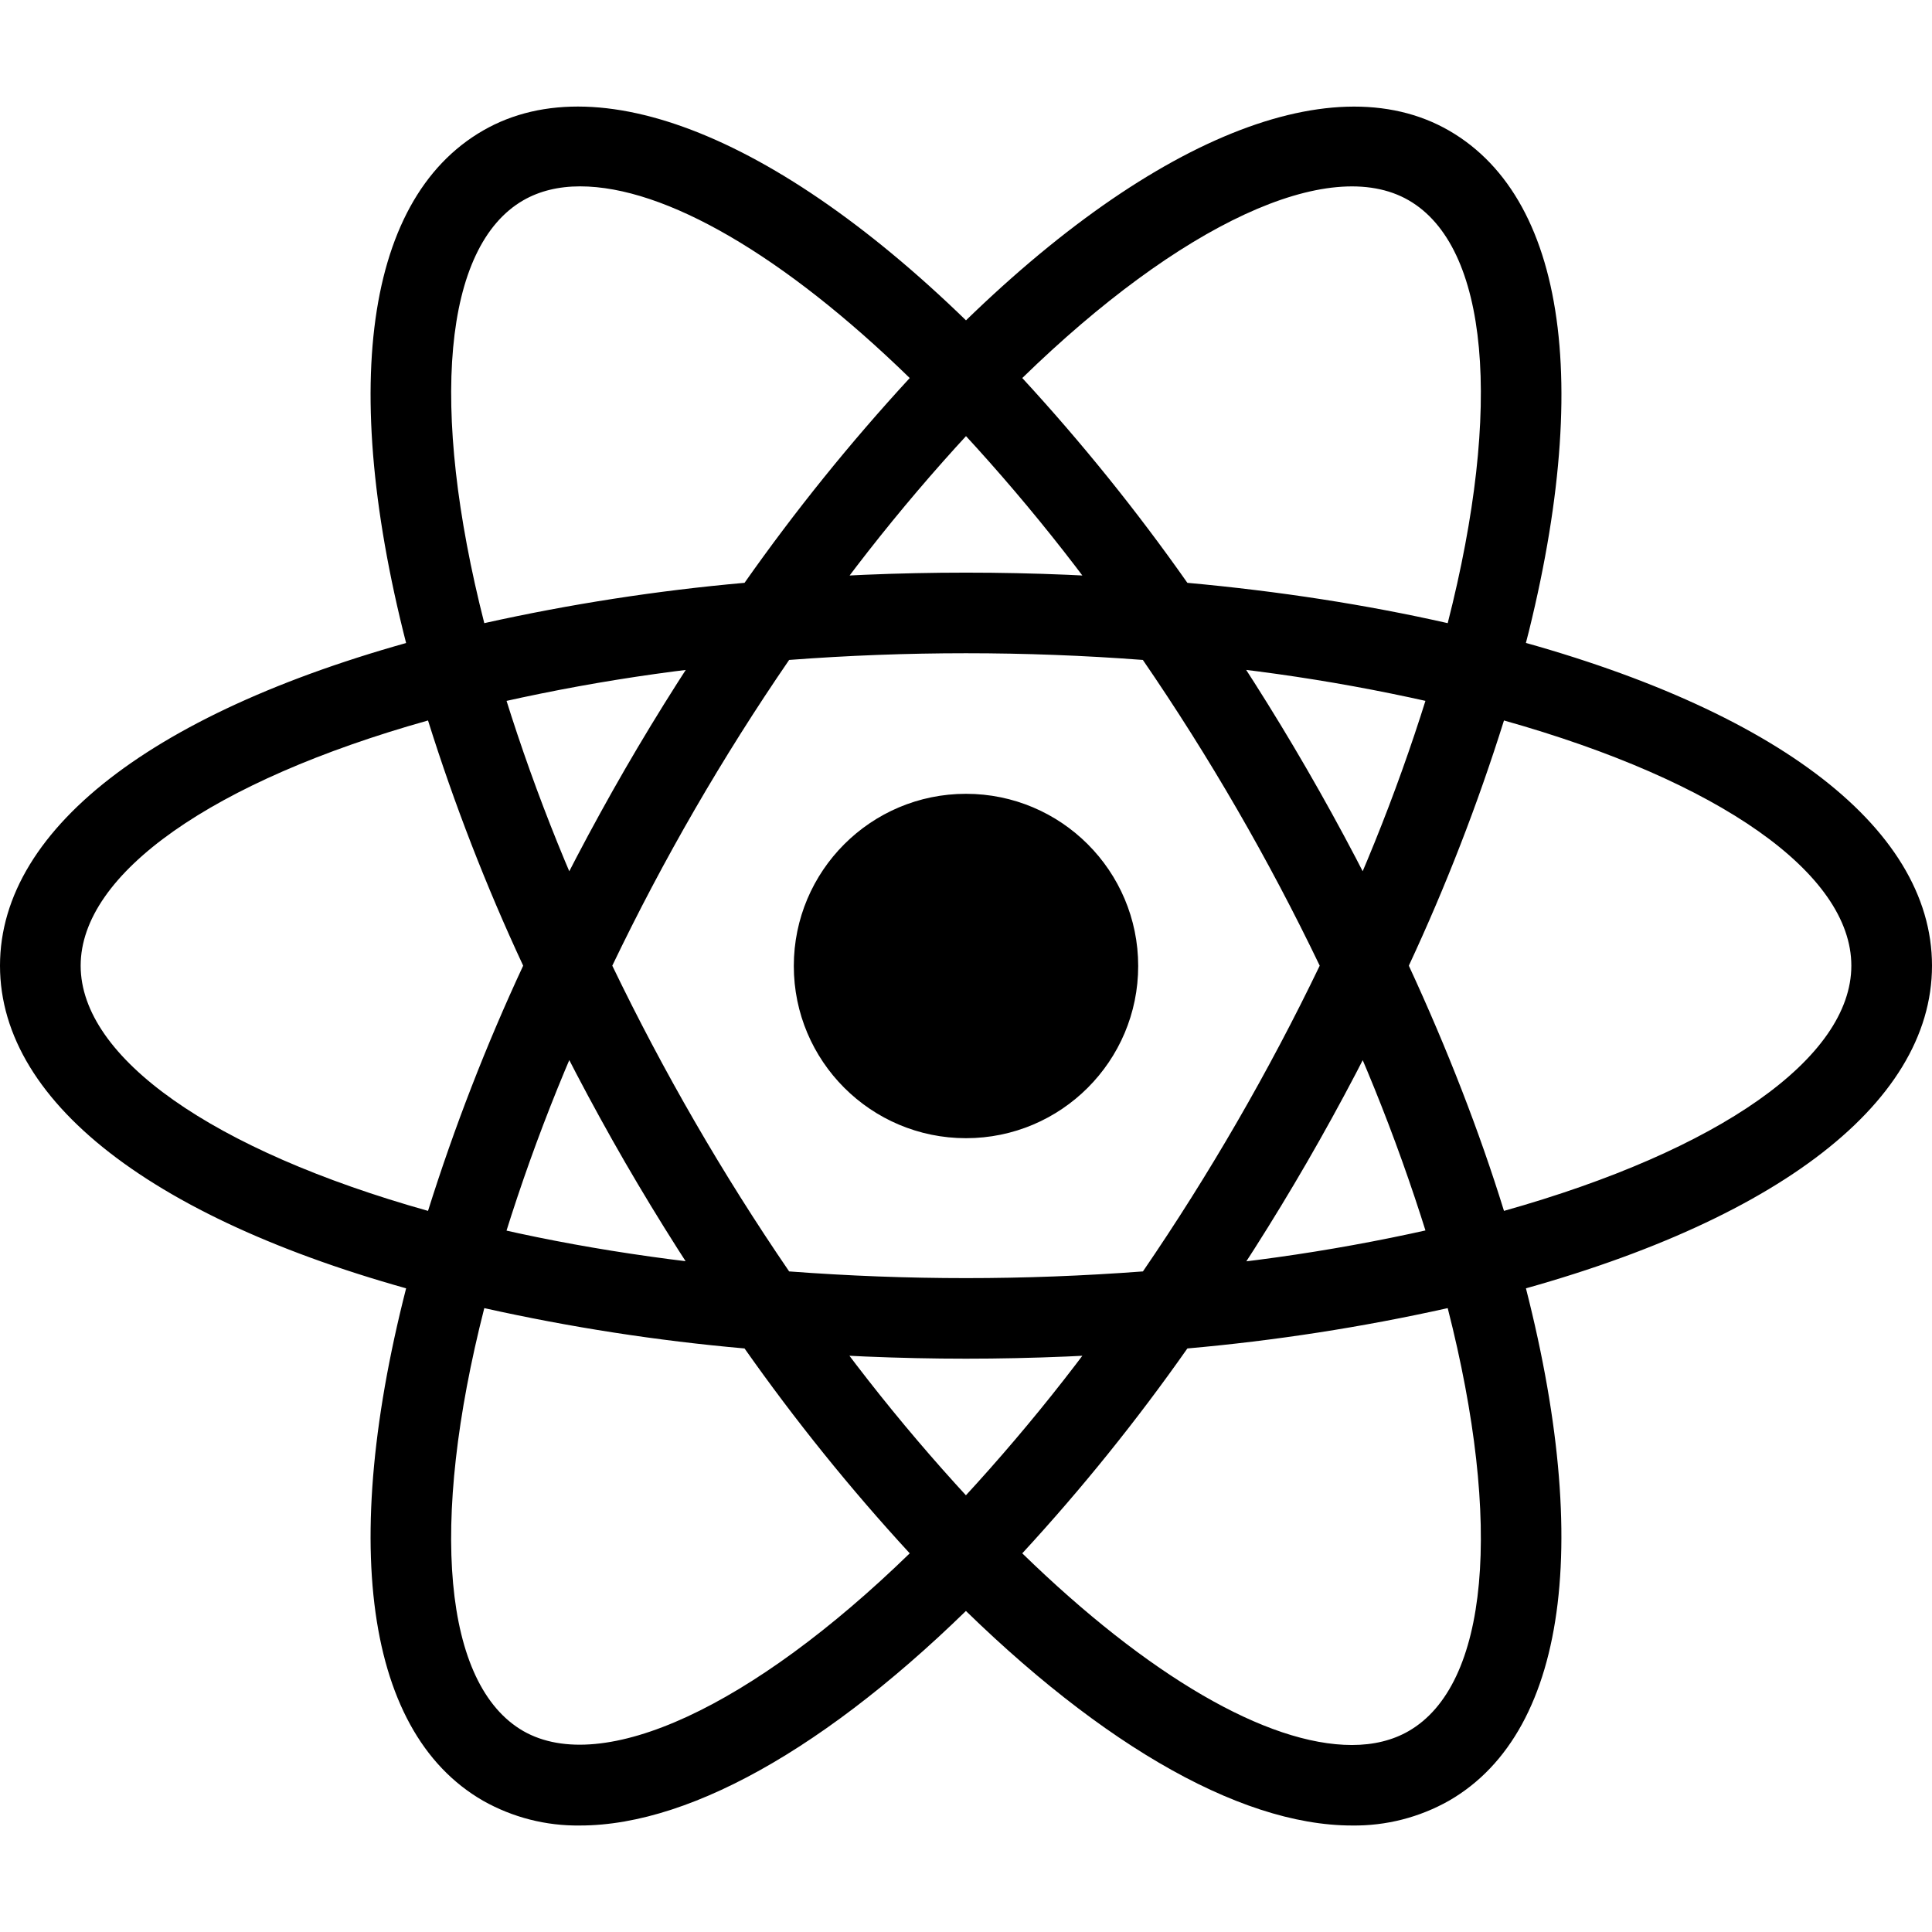
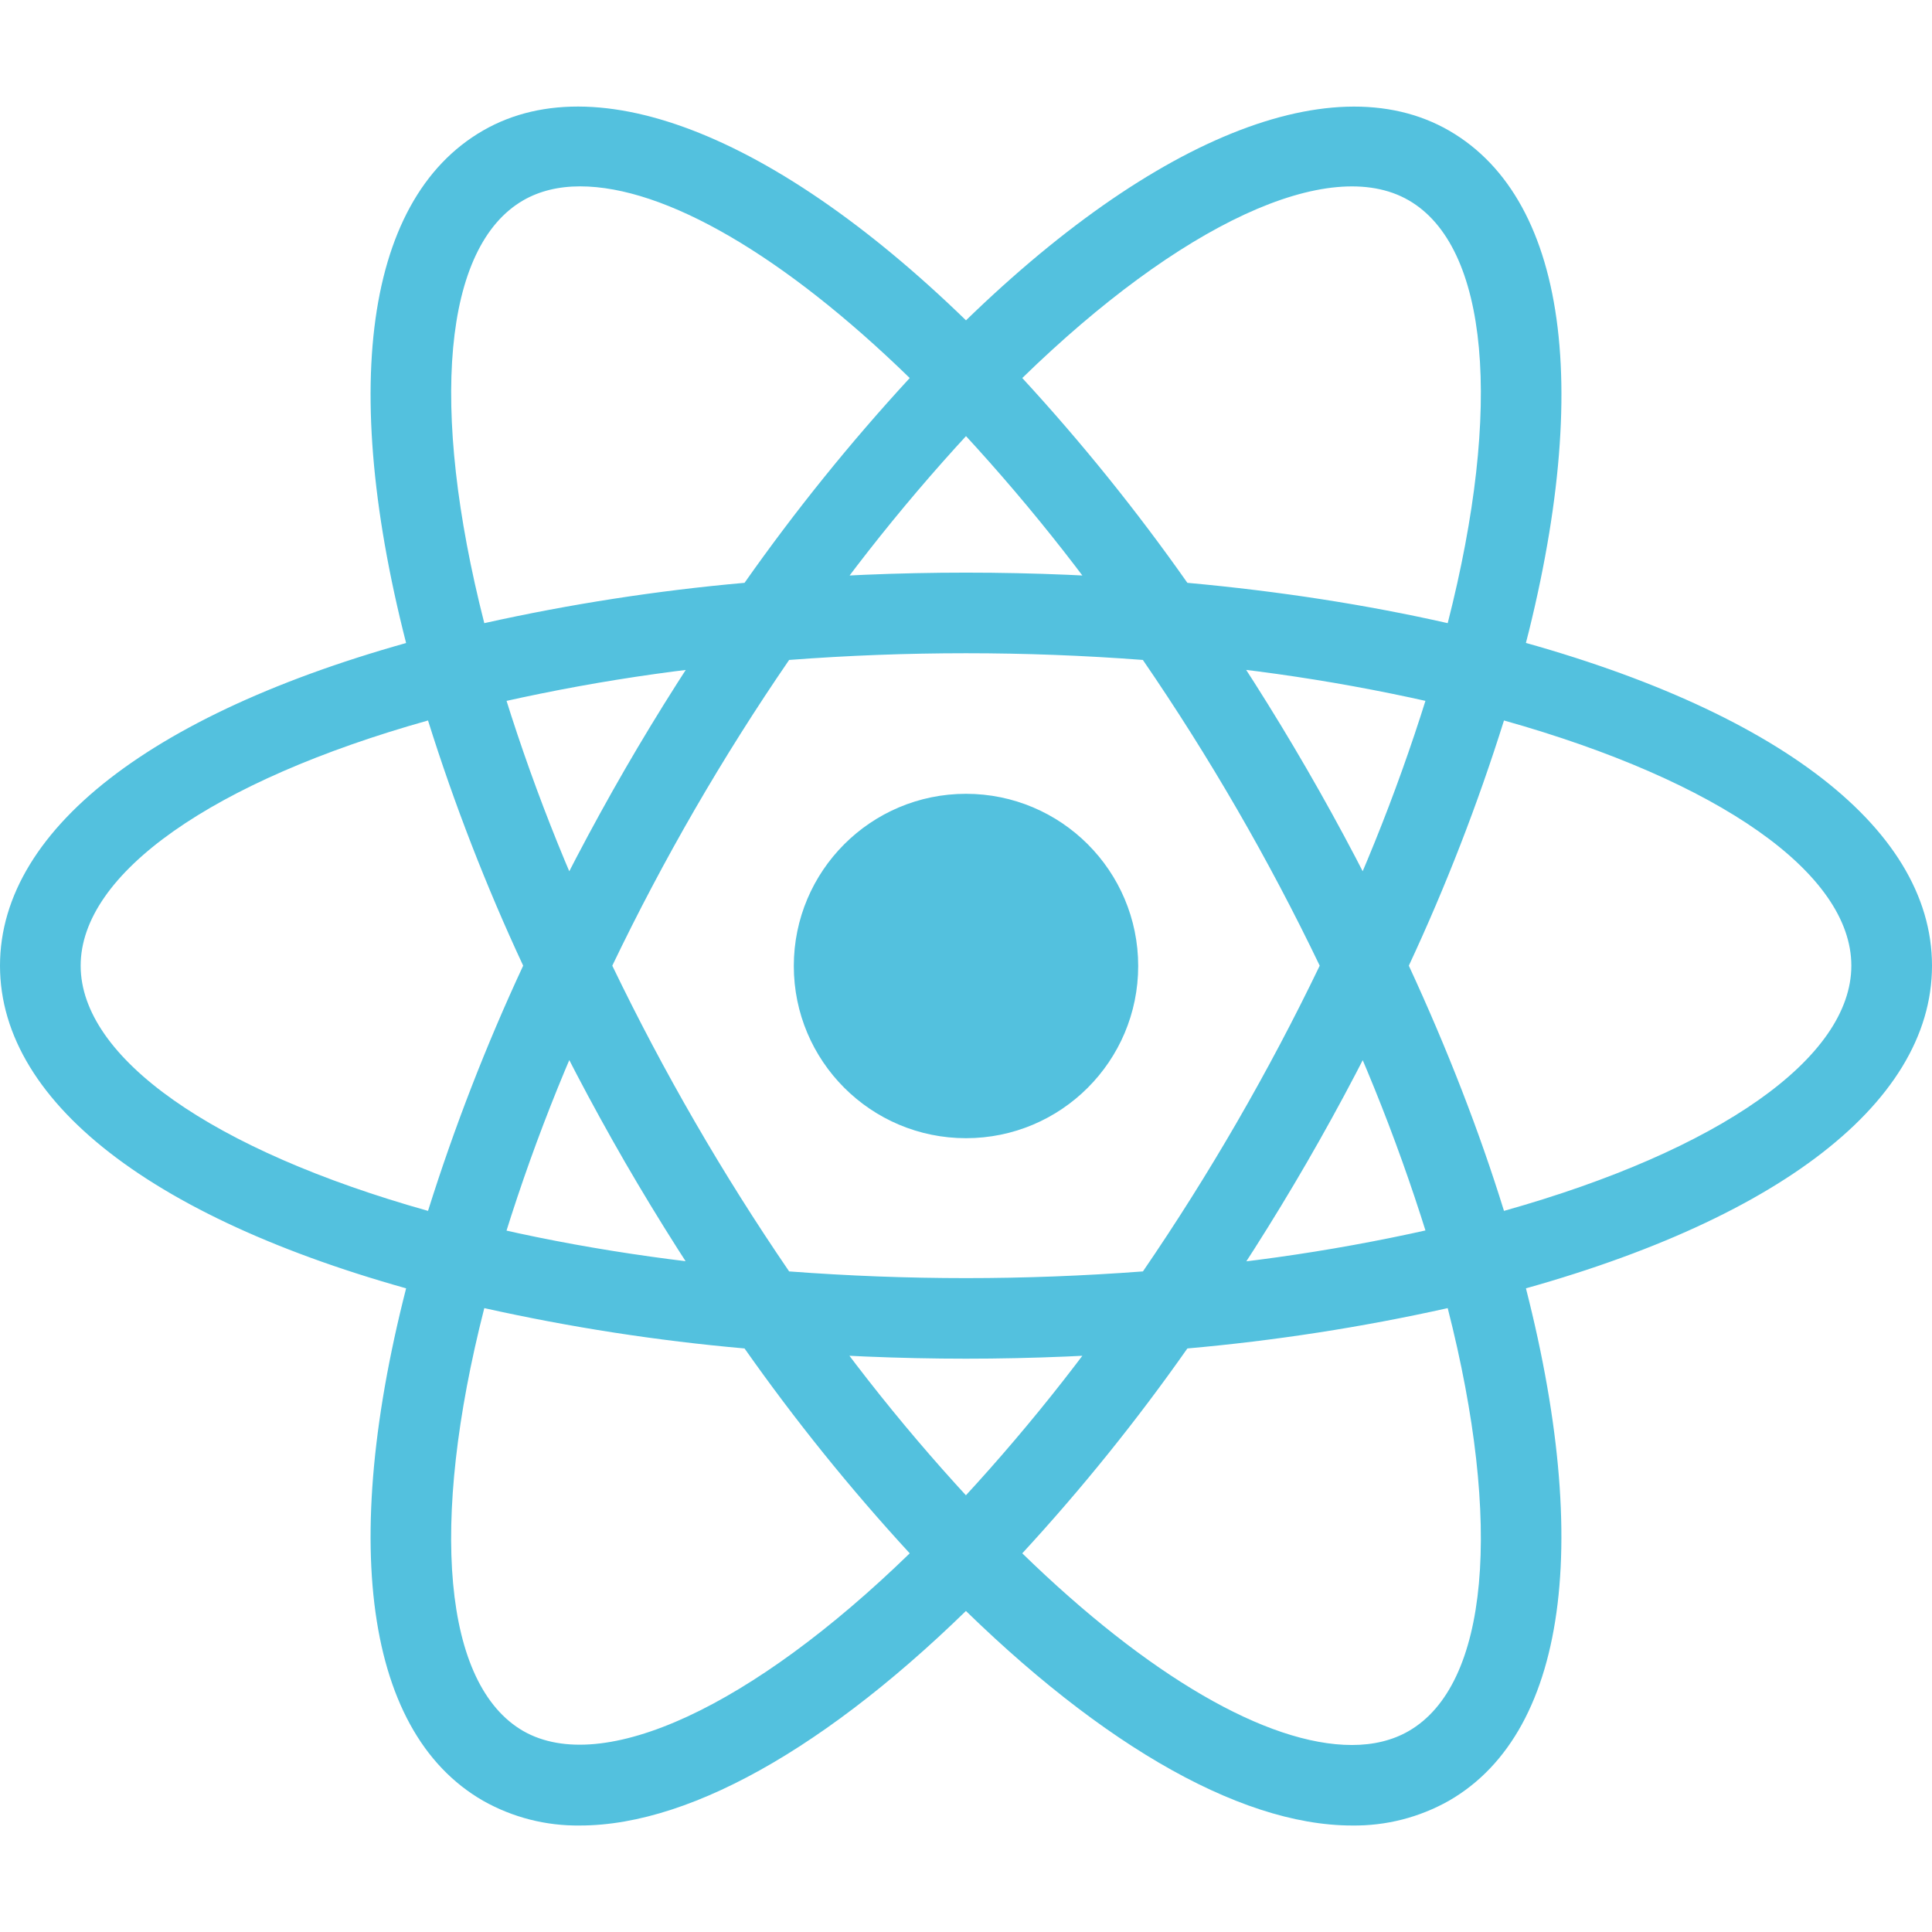
- <svg xmlns="http://www.w3.org/2000/svg" role="img" viewBox="0 0 24 24">
+ <svg xmlns="http://www.w3.org/2000/svg" role="img" viewBox="0 0 24 24" fill="#53c1de">
  <path d="M12 9.861A2.139 2.139 0 1 0 12 14.139 2.139 2.139 0 1 0 12 9.861zM6.008 16.255l-.472-.12C2.018 15.246 0 13.737 0 11.996s2.018-3.25 5.536-4.139l.472-.119.133.468a23.53 23.53 0 0 0 1.363 3.578l.101.213-.101.213a23.307 23.307 0 0 0-1.363 3.578l-.133.467zM5.317 8.95c-2.674.751-4.315 1.9-4.315 3.046 0 1.145 1.641 2.294 4.315 3.046a24.95 24.95 0 0 1 1.182-3.046A24.752 24.752 0 0 1 5.317 8.95zM17.992 16.255l-.133-.469a23.357 23.357 0 0 0-1.364-3.577l-.101-.213.101-.213a23.42 23.42 0 0 0 1.364-3.578l.133-.468.473.119c3.517.889 5.535 2.398 5.535 4.14s-2.018 3.25-5.535 4.139l-.473.12zm-.491-4.259c.48 1.039.877 2.06 1.182 3.046 2.675-.752 4.315-1.901 4.315-3.046 0-1.146-1.641-2.294-4.315-3.046a24.788 24.788 0 0 1-1.182 3.046zM5.31 8.945l-.133-.467C4.188 4.992 4.488 2.494 6 1.622c1.483-.856 3.864.155 6.359 2.716l.34.349-.34.349a23.552 23.552 0 0 0-2.422 2.967l-.135.193-.235.02a23.657 23.657 0 0 0-3.785.61l-.472.119zm1.896-6.63c-.268 0-.505.058-.705.173-.994.573-1.17 2.565-.485 5.253a25.122 25.122 0 0 1 3.233-.501 24.847 24.847 0 0 1 2.052-2.544c-1.56-1.519-3.037-2.381-4.095-2.381zM16.795 22.677c-.001 0-.001 0 0 0-1.425 0-3.255-1.073-5.154-3.023l-.34-.349.34-.349a23.53 23.53 0 0 0 2.421-2.968l.135-.193.234-.02a23.63 23.63 0 0 0 3.787-.609l.472-.119.134.468c.987 3.484.688 5.983-.824 6.854a2.38 2.38 0 0 1-1.205.308zm-4.096-3.381c1.56 1.519 3.037 2.381 4.095 2.381h.001c.267 0 .505-.058.704-.173.994-.573 1.171-2.566.485-5.254a25.02 25.02 0 0 1-3.234.501 24.674 24.674 0 0 1-2.051 2.545zM18.69 8.945l-.472-.119a23.479 23.479 0 0 0-3.787-.61l-.234-.02-.135-.193a23.414 23.414 0 0 0-2.421-2.967l-.34-.349.34-.349C14.135 1.778 16.515.767 18 1.622c1.512.872 1.812 3.37.824 6.855l-.134.468zM14.75 7.24c1.142.104 2.227.273 3.234.501.686-2.688.509-4.68-.485-5.253-.988-.571-2.845.304-4.8 2.208A24.849 24.849 0 0 1 14.75 7.24zM7.206 22.677A2.38 2.38 0 0 1 6 22.369c-1.512-.871-1.812-3.369-.823-6.854l.132-.468.472.119c1.155.291 2.429.496 3.785.609l.235.02.134.193a23.596 23.596 0 0 0 2.422 2.968l.34.349-.34.349c-1.898 1.95-3.728 3.023-5.151 3.023zm-1.19-6.427c-.686 2.688-.509 4.681.485 5.254.987.563 2.843-.305 4.8-2.208a24.998 24.998 0 0 1-2.052-2.545 24.976 24.976 0 0 1-3.233-.501zM12 16.878c-.823 0-1.669-.036-2.516-.106l-.235-.02-.135-.193a30.388 30.388 0 0 1-1.35-2.122 30.354 30.354 0 0 1-1.166-2.228l-.1-.213.1-.213a30.3 30.3 0 0 1 1.166-2.228c.414-.716.869-1.43 1.35-2.122l.135-.193.235-.02a29.785 29.785 0 0 1 5.033 0l.234.02.134.193a30.006 30.006 0 0 1 2.517 4.35l.101.213-.101.213a29.6 29.6 0 0 1-2.517 4.35l-.134.193-.234.02c-.847.07-1.694.106-2.517.106zm-2.197-1.084c1.48.111 2.914.111 4.395 0a29.006 29.006 0 0 0 2.196-3.798 28.585 28.585 0 0 0-2.197-3.798 29.031 29.031 0 0 0-4.394 0 28.477 28.477 0 0 0-2.197 3.798 29.114 29.114 0 0 0 2.197 3.798z" />
</svg>
